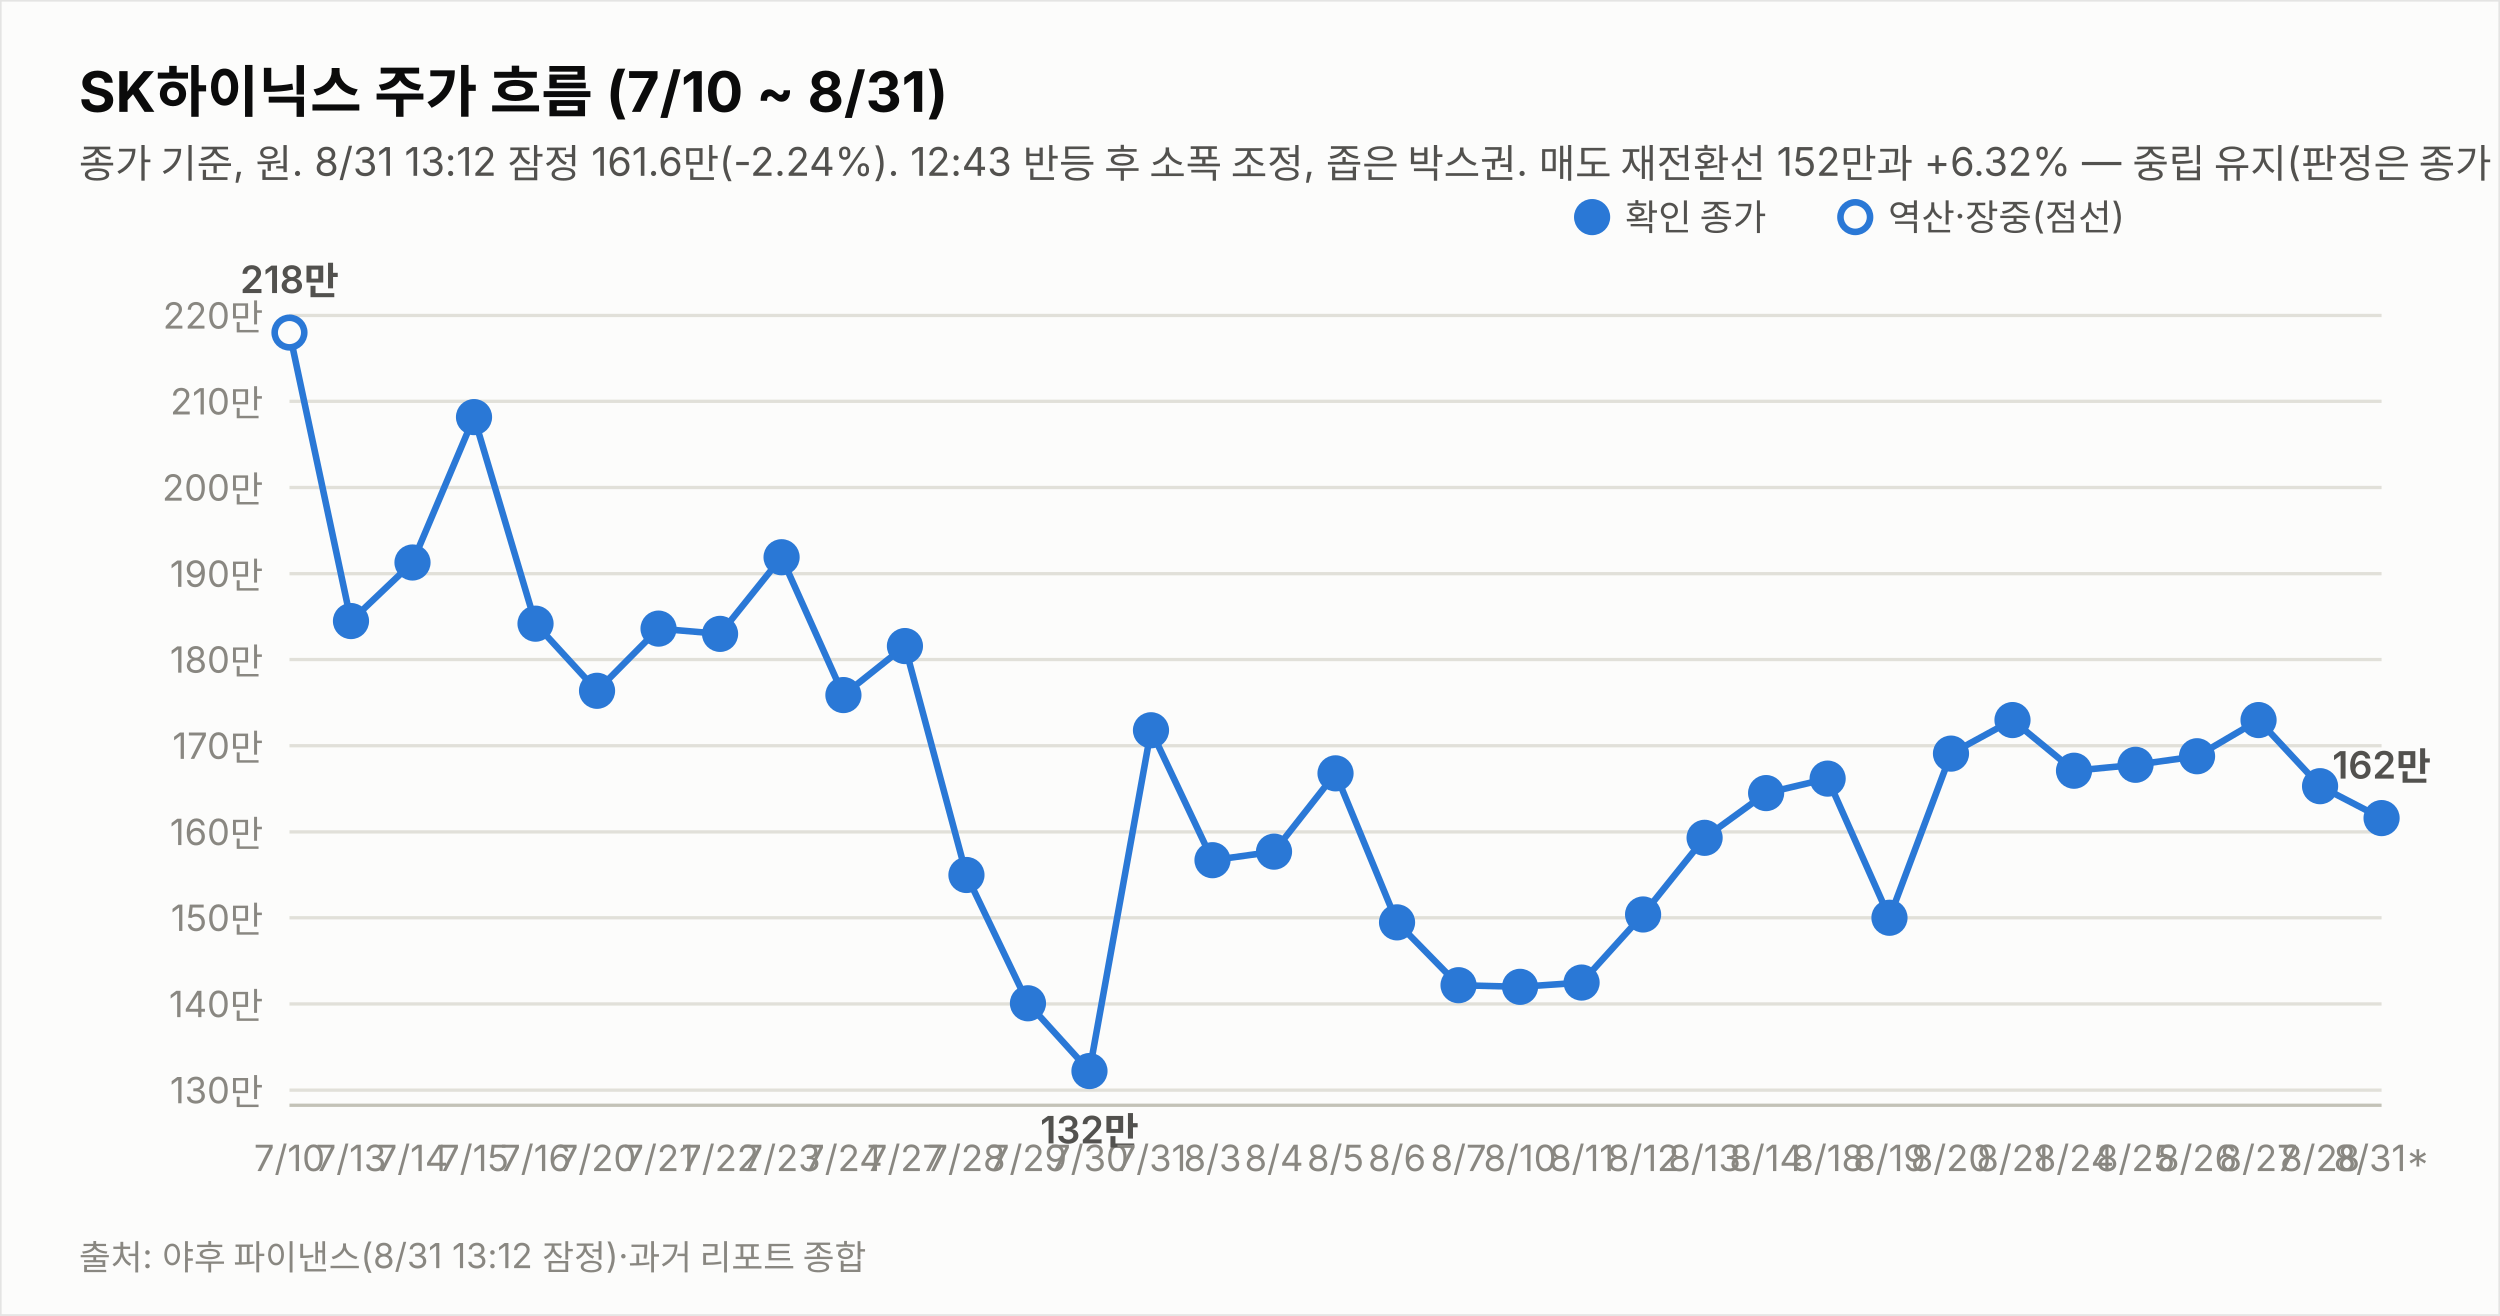
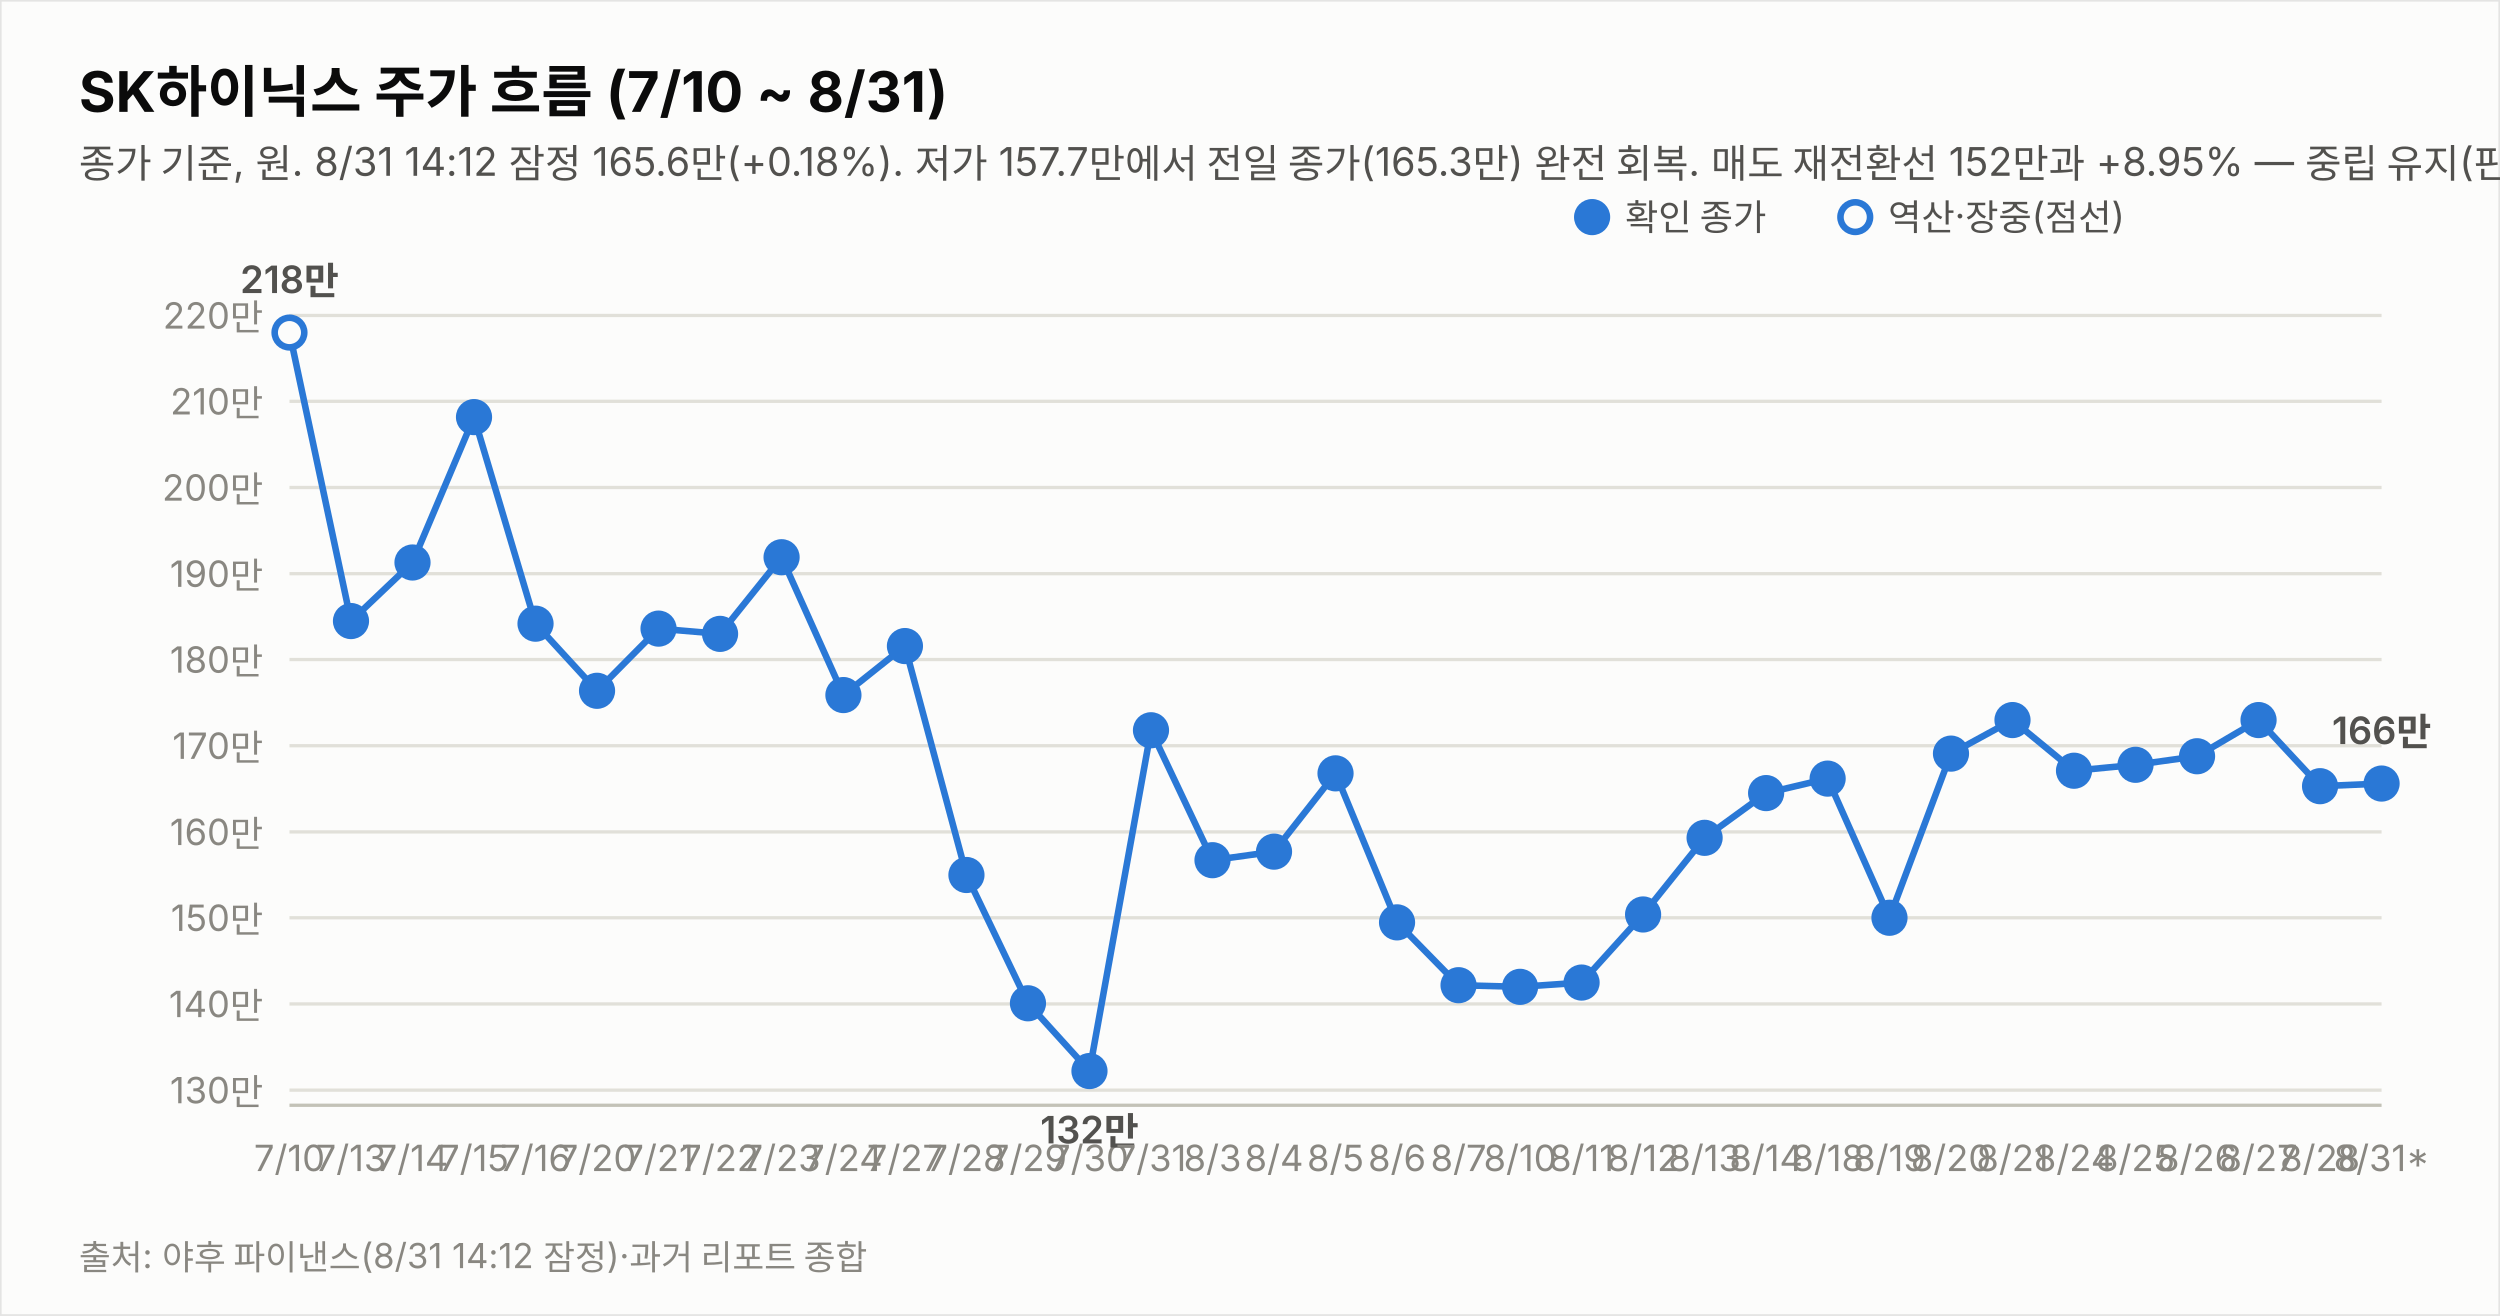
<svg xmlns="http://www.w3.org/2000/svg" width="760" height="400" viewBox="0 0 760 400" font-family="system-ui,-apple-system,&quot;Segoe UI&quot;,&quot;Malgun Gothic&quot;,&quot;Apple SD Gothic Neo&quot;,sans-serif">
  <rect width="760" height="400" fill="#fcfcfb" stroke="rgba(11,11,11,0.10)" />
  <text x="24" y="34" font-size="17" font-weight="700" fill="#0b0b0b">SK하이닉스 주가 흐름 (7/10 ~ 8/31)</text>
-   <text x="24" y="54" font-size="12" fill="#52514e">종가 기준, 원. 8/31 13:12 잠정 161.6만(-2.24%). 12:43 반등 후 소폭 조정, 좁은 박스권. 매도 재전환선 152만과 +6.32% — 중립 유지(판정은 종가 기준).</text>
+   <text x="24" y="54" font-size="12" fill="#52514e">종가 기준, 원. 8/31 14:12 잠정 165.6만(+0.18%). 저가 157.7만에서 전일 종가(165.3만) 완전 회복. 매도 재전환선 152만과 +8.95% — 중립 유지(판정은 종가 기준).</text>
  <line x1="88" y1="331.4" x2="724" y2="331.4" stroke="#e1e0d9" stroke-width="1" />
  <text x="80" y="335.4" font-size="11" fill="#898781" text-anchor="end" style="font-variant-numeric:tabular-nums">130만</text>
  <line x1="88" y1="305.2" x2="724" y2="305.2" stroke="#e1e0d9" stroke-width="1" />
  <text x="80" y="309.2" font-size="11" fill="#898781" text-anchor="end" style="font-variant-numeric:tabular-nums">140만</text>
  <line x1="88" y1="279.0" x2="724" y2="279.0" stroke="#e1e0d9" stroke-width="1" />
  <text x="80" y="283.0" font-size="11" fill="#898781" text-anchor="end" style="font-variant-numeric:tabular-nums">150만</text>
  <line x1="88" y1="252.9" x2="724" y2="252.9" stroke="#e1e0d9" stroke-width="1" />
  <text x="80" y="256.9" font-size="11" fill="#898781" text-anchor="end" style="font-variant-numeric:tabular-nums">160만</text>
  <line x1="88" y1="226.7" x2="724" y2="226.7" stroke="#e1e0d9" stroke-width="1" />
  <text x="80" y="230.7" font-size="11" fill="#898781" text-anchor="end" style="font-variant-numeric:tabular-nums">170만</text>
  <line x1="88" y1="200.5" x2="724" y2="200.5" stroke="#e1e0d9" stroke-width="1" />
  <text x="80" y="204.5" font-size="11" fill="#898781" text-anchor="end" style="font-variant-numeric:tabular-nums">180만</text>
  <line x1="88" y1="174.4" x2="724" y2="174.4" stroke="#e1e0d9" stroke-width="1" />
  <text x="80" y="178.4" font-size="11" fill="#898781" text-anchor="end" style="font-variant-numeric:tabular-nums">190만</text>
  <line x1="88" y1="148.2" x2="724" y2="148.2" stroke="#e1e0d9" stroke-width="1" />
  <text x="80" y="152.2" font-size="11" fill="#898781" text-anchor="end" style="font-variant-numeric:tabular-nums">200만</text>
  <line x1="88" y1="122.0" x2="724" y2="122.0" stroke="#e1e0d9" stroke-width="1" />
  <text x="80" y="126.0" font-size="11" fill="#898781" text-anchor="end" style="font-variant-numeric:tabular-nums">210만</text>
  <line x1="88" y1="95.9" x2="724" y2="95.9" stroke="#e1e0d9" stroke-width="1" />
  <text x="80" y="99.9" font-size="11" fill="#898781" text-anchor="end" style="font-variant-numeric:tabular-nums">220만</text>
  <line x1="88" y1="336" x2="724" y2="336" stroke="#c3c2b7" stroke-width="1" />
-   <path d="M88.0,101.1 L106.7,188.8 L125.4,171.0 L144.1,126.8 L162.8,189.6 L181.5,210.0 L200.2,191.1 L218.9,192.7 L237.6,169.4 L256.4,211.3 L275.1,196.4 L293.8,266.0 L312.5,305.0 L331.2,325.6 L349.9,222.0 L368.6,261.5 L387.3,258.9 L406.0,235.1 L424.7,280.4 L443.4,299.5 L462.1,300.0 L480.8,298.7 L499.5,278.0 L518.2,254.7 L536.9,241.1 L555.6,236.7 L574.4,279.0 L593.1,229.1 L611.8,218.9 L630.5,234.3 L649.2,232.5 L667.9,229.9 L686.6,218.9 L705.3,239.0 L724.0,248.7" fill="none" stroke="#2a78d6" stroke-width="2" />
+   <path d="M88.0,101.1 L106.7,188.8 L125.4,171.0 L144.1,126.8 L162.8,189.6 L181.5,210.0 L200.2,191.1 L218.9,192.7 L237.6,169.4 L256.4,211.3 L275.1,196.4 L293.8,266.0 L312.5,305.0 L331.2,325.6 L349.9,222.0 L368.6,261.5 L387.3,258.9 L406.0,235.1 L424.7,280.4 L443.4,299.5 L462.1,300.0 L480.8,298.7 L499.5,278.0 L518.2,254.7 L536.9,241.1 L555.6,236.7 L574.4,279.0 L593.1,229.1 L611.8,218.9 L630.5,234.3 L649.2,232.5 L667.9,229.9 L686.6,218.9 L705.3,239.0 L724.0,238.2" fill="none" stroke="#2a78d6" stroke-width="2" />
  <circle cx="88.0" cy="101.1" r="4.5" fill="#fcfcfb" stroke="#2a78d6" stroke-width="2" />
  <text x="88.0" y="356" font-size="11" fill="#898781" text-anchor="middle">7/10</text>
  <text x="88.0" y="89.1" font-size="11.5" font-weight="600" fill="#52514e" text-anchor="middle" style="font-variant-numeric:tabular-nums">218만</text>
  <circle cx="106.7" cy="188.8" r="4.5" fill="#2a78d6" stroke="#2a78d6" stroke-width="2" />
  <text x="106.7" y="356" font-size="11" fill="#898781" text-anchor="middle">7/13</text>
  <circle cx="125.4" cy="171.0" r="4.5" fill="#2a78d6" stroke="#2a78d6" stroke-width="2" />
  <text x="125.4" y="356" font-size="11" fill="#898781" text-anchor="middle">7/14</text>
  <circle cx="144.1" cy="126.8" r="4.5" fill="#2a78d6" stroke="#2a78d6" stroke-width="2" />
  <text x="144.1" y="356" font-size="11" fill="#898781" text-anchor="middle">7/15</text>
  <circle cx="162.8" cy="189.6" r="4.5" fill="#2a78d6" stroke="#2a78d6" stroke-width="2" />
  <text x="162.8" y="356" font-size="11" fill="#898781" text-anchor="middle">7/16</text>
  <circle cx="181.5" cy="210.0" r="4.5" fill="#2a78d6" stroke="#2a78d6" stroke-width="2" />
  <text x="181.5" y="356" font-size="11" fill="#898781" text-anchor="middle">7/20</text>
  <circle cx="200.2" cy="191.1" r="4.5" fill="#2a78d6" stroke="#2a78d6" stroke-width="2" />
  <text x="200.2" y="356" font-size="11" fill="#898781" text-anchor="middle">7/21</text>
  <circle cx="218.9" cy="192.7" r="4.5" fill="#2a78d6" stroke="#2a78d6" stroke-width="2" />
  <text x="218.9" y="356" font-size="11" fill="#898781" text-anchor="middle">7/22</text>
  <circle cx="237.6" cy="169.4" r="4.5" fill="#2a78d6" stroke="#2a78d6" stroke-width="2" />
  <text x="237.6" y="356" font-size="11" fill="#898781" text-anchor="middle">7/23</text>
  <circle cx="256.4" cy="211.3" r="4.5" fill="#2a78d6" stroke="#2a78d6" stroke-width="2" />
  <text x="256.4" y="356" font-size="11" fill="#898781" text-anchor="middle">7/24</text>
  <circle cx="275.1" cy="196.4" r="4.5" fill="#2a78d6" stroke="#2a78d6" stroke-width="2" />
  <text x="275.1" y="356" font-size="11" fill="#898781" text-anchor="middle">7/27</text>
  <circle cx="293.8" cy="266.0" r="4.5" fill="#2a78d6" stroke="#2a78d6" stroke-width="2" />
  <text x="293.8" y="356" font-size="11" fill="#898781" text-anchor="middle">7/28</text>
  <circle cx="312.5" cy="305.0" r="4.5" fill="#2a78d6" stroke="#2a78d6" stroke-width="2" />
  <text x="312.5" y="356" font-size="11" fill="#898781" text-anchor="middle">7/29</text>
  <circle cx="331.2" cy="325.6" r="4.5" fill="#2a78d6" stroke="#2a78d6" stroke-width="2" />
  <text x="331.2" y="356" font-size="11" fill="#898781" text-anchor="middle">7/30</text>
  <text x="331.2" y="347.6" font-size="11.5" font-weight="600" fill="#52514e" text-anchor="middle" style="font-variant-numeric:tabular-nums">132만</text>
  <circle cx="349.9" cy="222.0" r="4.5" fill="#2a78d6" stroke="#2a78d6" stroke-width="2" />
  <text x="349.9" y="356" font-size="11" fill="#898781" text-anchor="middle">7/31</text>
  <circle cx="368.6" cy="261.5" r="4.5" fill="#2a78d6" stroke="#2a78d6" stroke-width="2" />
  <text x="368.6" y="356" font-size="11" fill="#898781" text-anchor="middle">8/3</text>
  <circle cx="387.3" cy="258.9" r="4.5" fill="#2a78d6" stroke="#2a78d6" stroke-width="2" />
  <text x="387.3" y="356" font-size="11" fill="#898781" text-anchor="middle">8/4</text>
  <circle cx="406.0" cy="235.1" r="4.5" fill="#2a78d6" stroke="#2a78d6" stroke-width="2" />
  <text x="406.0" y="356" font-size="11" fill="#898781" text-anchor="middle">8/5</text>
  <circle cx="424.7" cy="280.4" r="4.5" fill="#2a78d6" stroke="#2a78d6" stroke-width="2" />
  <text x="424.7" y="356" font-size="11" fill="#898781" text-anchor="middle">8/6</text>
  <circle cx="443.4" cy="299.5" r="4.5" fill="#2a78d6" stroke="#2a78d6" stroke-width="2" />
  <text x="443.4" y="356" font-size="11" fill="#898781" text-anchor="middle">8/7</text>
  <circle cx="462.1" cy="300.0" r="4.5" fill="#2a78d6" stroke="#2a78d6" stroke-width="2" />
  <text x="462.1" y="356" font-size="11" fill="#898781" text-anchor="middle">8/10</text>
  <circle cx="480.8" cy="298.7" r="4.5" fill="#2a78d6" stroke="#2a78d6" stroke-width="2" />
  <text x="480.8" y="356" font-size="11" fill="#898781" text-anchor="middle">8/11</text>
  <circle cx="499.5" cy="278.0" r="4.5" fill="#2a78d6" stroke="#2a78d6" stroke-width="2" />
  <text x="499.5" y="356" font-size="11" fill="#898781" text-anchor="middle">8/12</text>
  <circle cx="518.2" cy="254.7" r="4.5" fill="#2a78d6" stroke="#2a78d6" stroke-width="2" />
  <text x="518.2" y="356" font-size="11" fill="#898781" text-anchor="middle">8/13</text>
  <circle cx="536.9" cy="241.1" r="4.5" fill="#2a78d6" stroke="#2a78d6" stroke-width="2" />
  <text x="536.9" y="356" font-size="11" fill="#898781" text-anchor="middle">8/14</text>
  <circle cx="555.6" cy="236.7" r="4.5" fill="#2a78d6" stroke="#2a78d6" stroke-width="2" />
  <text x="555.6" y="356" font-size="11" fill="#898781" text-anchor="middle">8/18</text>
  <circle cx="574.4" cy="279.0" r="4.5" fill="#2a78d6" stroke="#2a78d6" stroke-width="2" />
  <text x="574.4" y="356" font-size="11" fill="#898781" text-anchor="middle">8/19</text>
  <circle cx="593.1" cy="229.1" r="4.5" fill="#2a78d6" stroke="#2a78d6" stroke-width="2" />
  <text x="593.1" y="356" font-size="11" fill="#898781" text-anchor="middle">8/20</text>
  <circle cx="611.8" cy="218.9" r="4.5" fill="#2a78d6" stroke="#2a78d6" stroke-width="2" />
  <text x="611.8" y="356" font-size="11" fill="#898781" text-anchor="middle">8/21</text>
  <circle cx="630.5" cy="234.3" r="4.5" fill="#2a78d6" stroke="#2a78d6" stroke-width="2" />
  <text x="630.5" y="356" font-size="11" fill="#898781" text-anchor="middle">8/24</text>
  <circle cx="649.2" cy="232.5" r="4.5" fill="#2a78d6" stroke="#2a78d6" stroke-width="2" />
  <text x="649.2" y="356" font-size="11" fill="#898781" text-anchor="middle">8/25</text>
  <circle cx="667.9" cy="229.9" r="4.5" fill="#2a78d6" stroke="#2a78d6" stroke-width="2" />
  <text x="667.9" y="356" font-size="11" fill="#898781" text-anchor="middle">8/26</text>
  <circle cx="686.6" cy="218.9" r="4.5" fill="#2a78d6" stroke="#2a78d6" stroke-width="2" />
  <text x="686.6" y="356" font-size="11" fill="#898781" text-anchor="middle">8/27</text>
  <circle cx="705.3" cy="239.0" r="4.5" fill="#2a78d6" stroke="#2a78d6" stroke-width="2" />
  <text x="705.3" y="356" font-size="11" fill="#898781" text-anchor="middle">8/28</text>
-   <circle cx="724.0" cy="248.7" r="4.5" fill="#2a78d6" stroke="#2a78d6" stroke-width="2" />
+   <circle cx="724.0" cy="238.2" r="4.5" fill="#2a78d6" stroke="#2a78d6" stroke-width="2" />
  <text x="724.0" y="356" font-size="11" fill="#898781" text-anchor="middle">8/31*</text>
-   <text x="724.0" y="236.7" font-size="11.5" font-weight="600" fill="#52514e" text-anchor="middle" style="font-variant-numeric:tabular-nums">162만</text>
+   <text x="724.0" y="226.2" font-size="11.5" font-weight="600" fill="#52514e" text-anchor="middle" style="font-variant-numeric:tabular-nums">166만</text>
  <circle cx="484" cy="66" r="4.5" fill="#2a78d6" stroke="#2a78d6" stroke-width="2" />
  <text x="494" y="70" font-size="11" fill="#52514e">확인 종가</text>
  <circle cx="564" cy="66" r="4.5" fill="#fcfcfb" stroke="#2a78d6" stroke-width="2" />
  <text x="574" y="70" font-size="11" fill="#52514e">역산·장중(점선)</text>
-   <text x="24" y="386" font-size="10.5" fill="#898781">출처: 야후 파이낸스(8/31 13:12 잠정)·과거 리포트 종합</text>
+   <text x="24" y="386" font-size="10.5" fill="#898781">출처: 야후 파이낸스(8/31 14:12 잠정)·과거 리포트 종합</text>
</svg>
